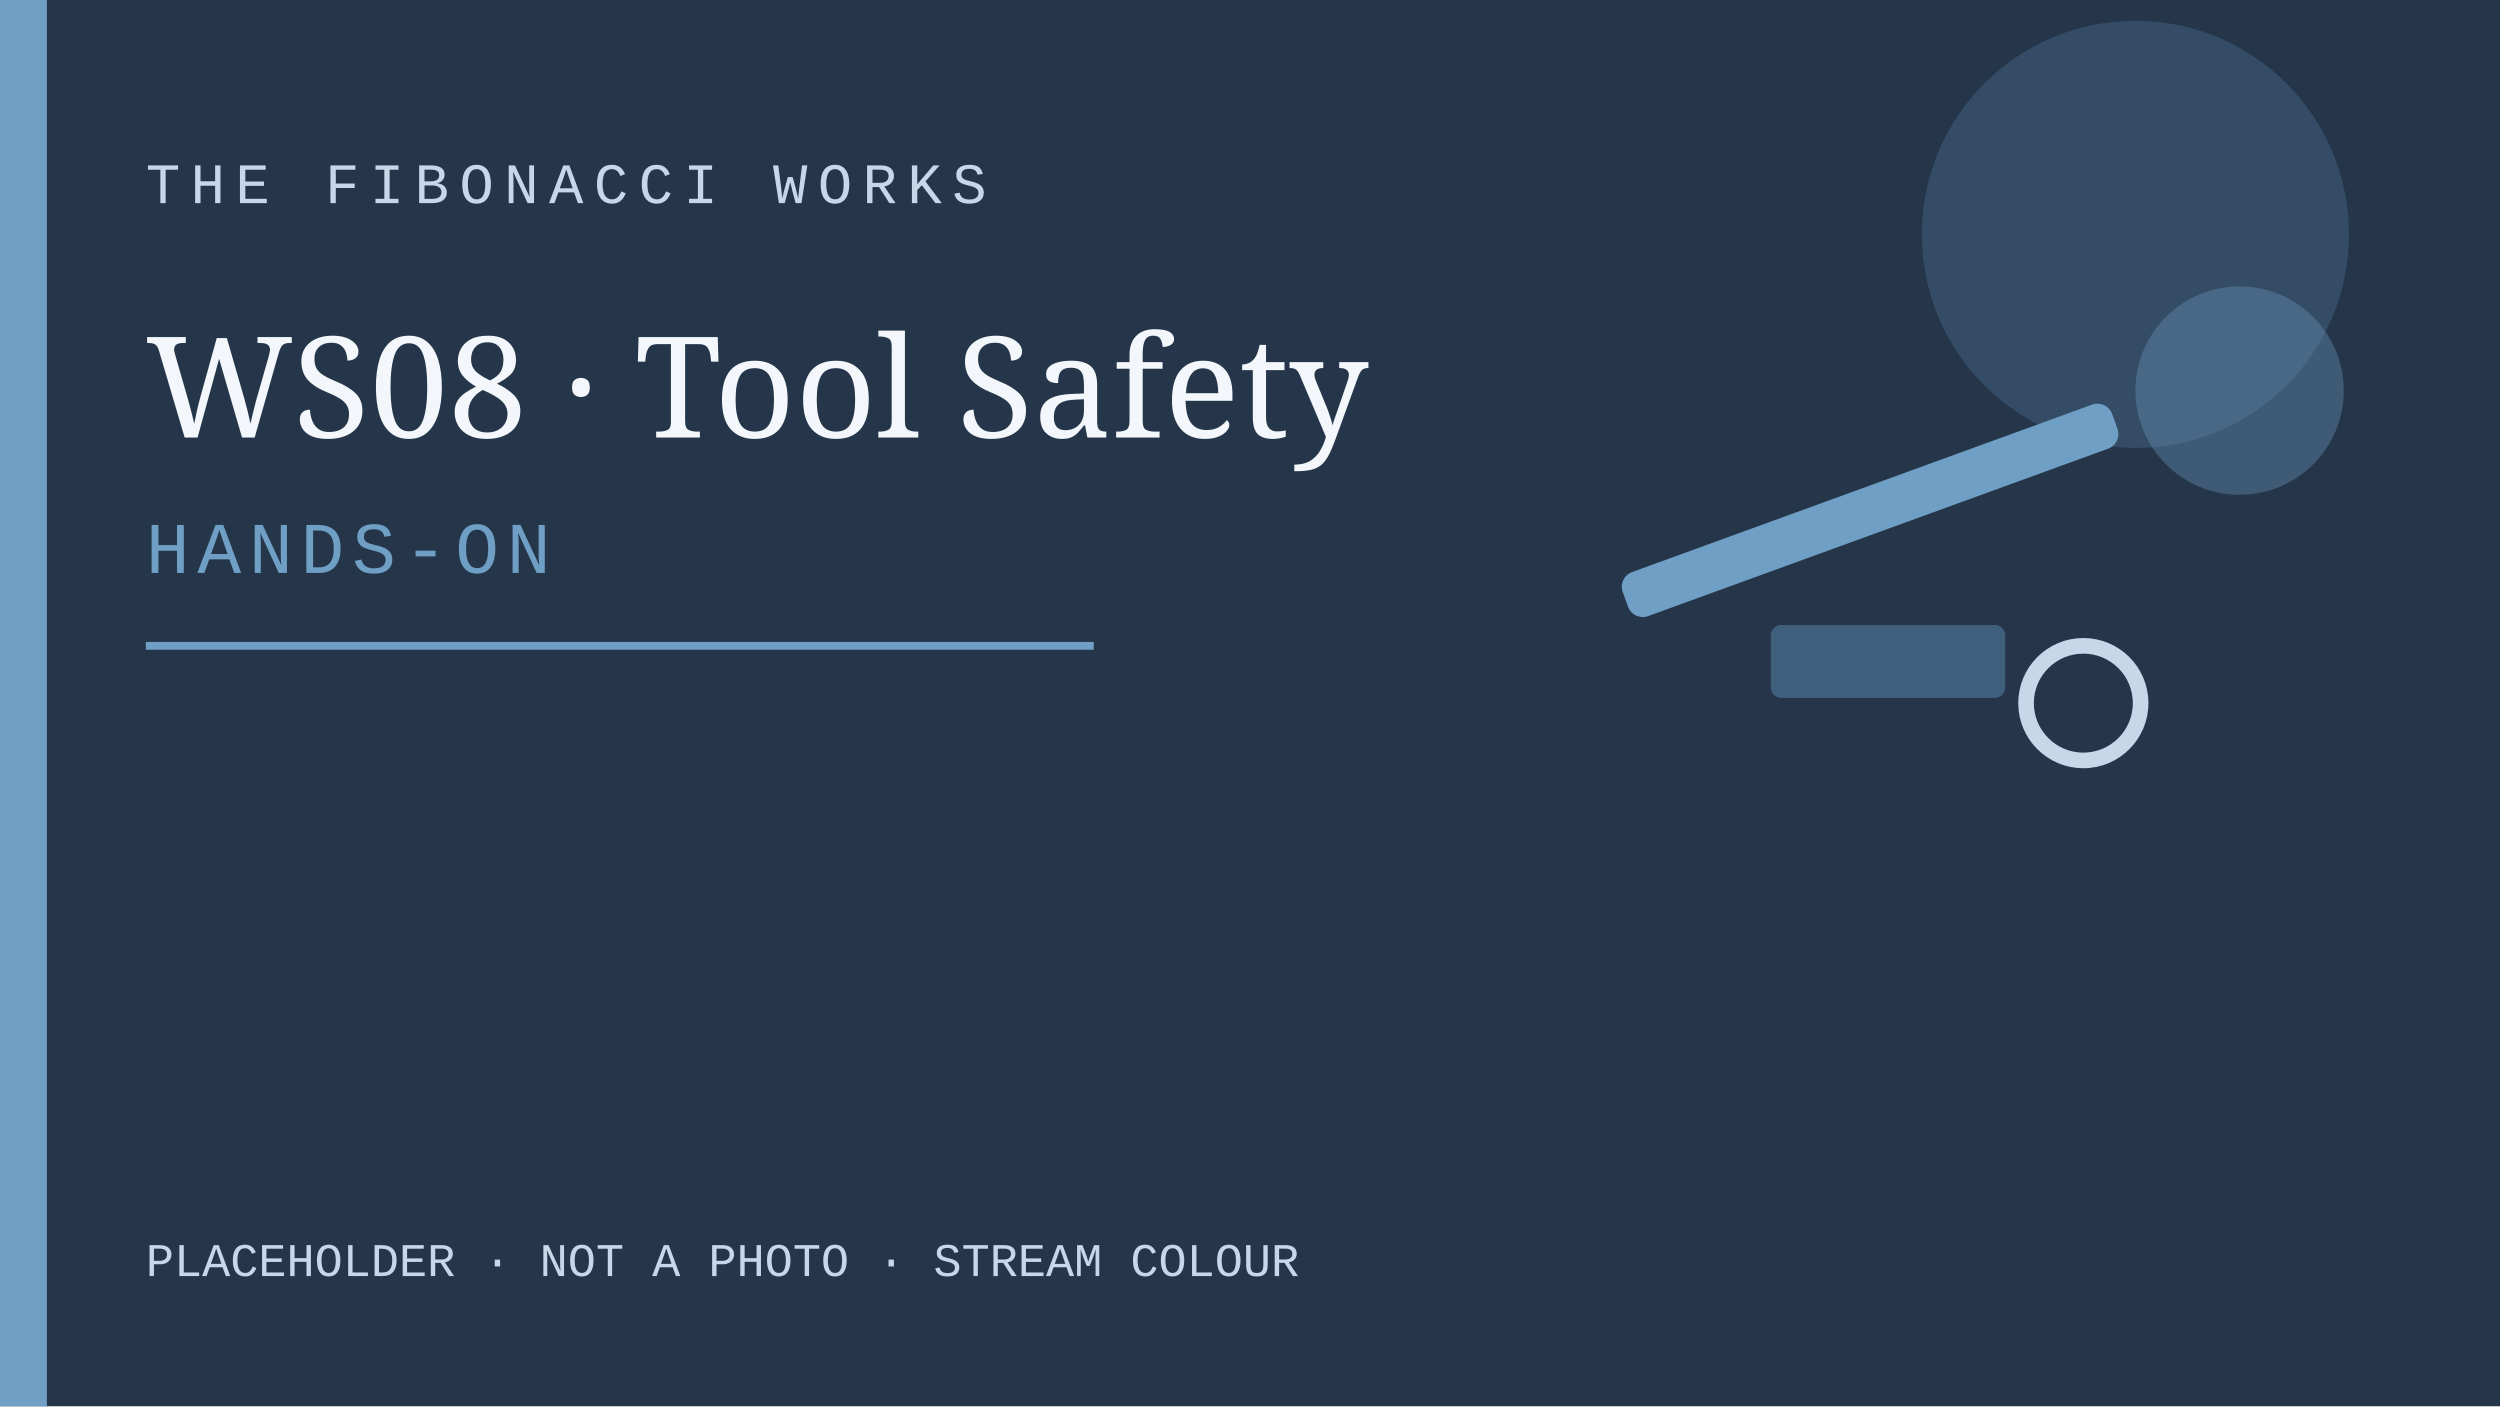
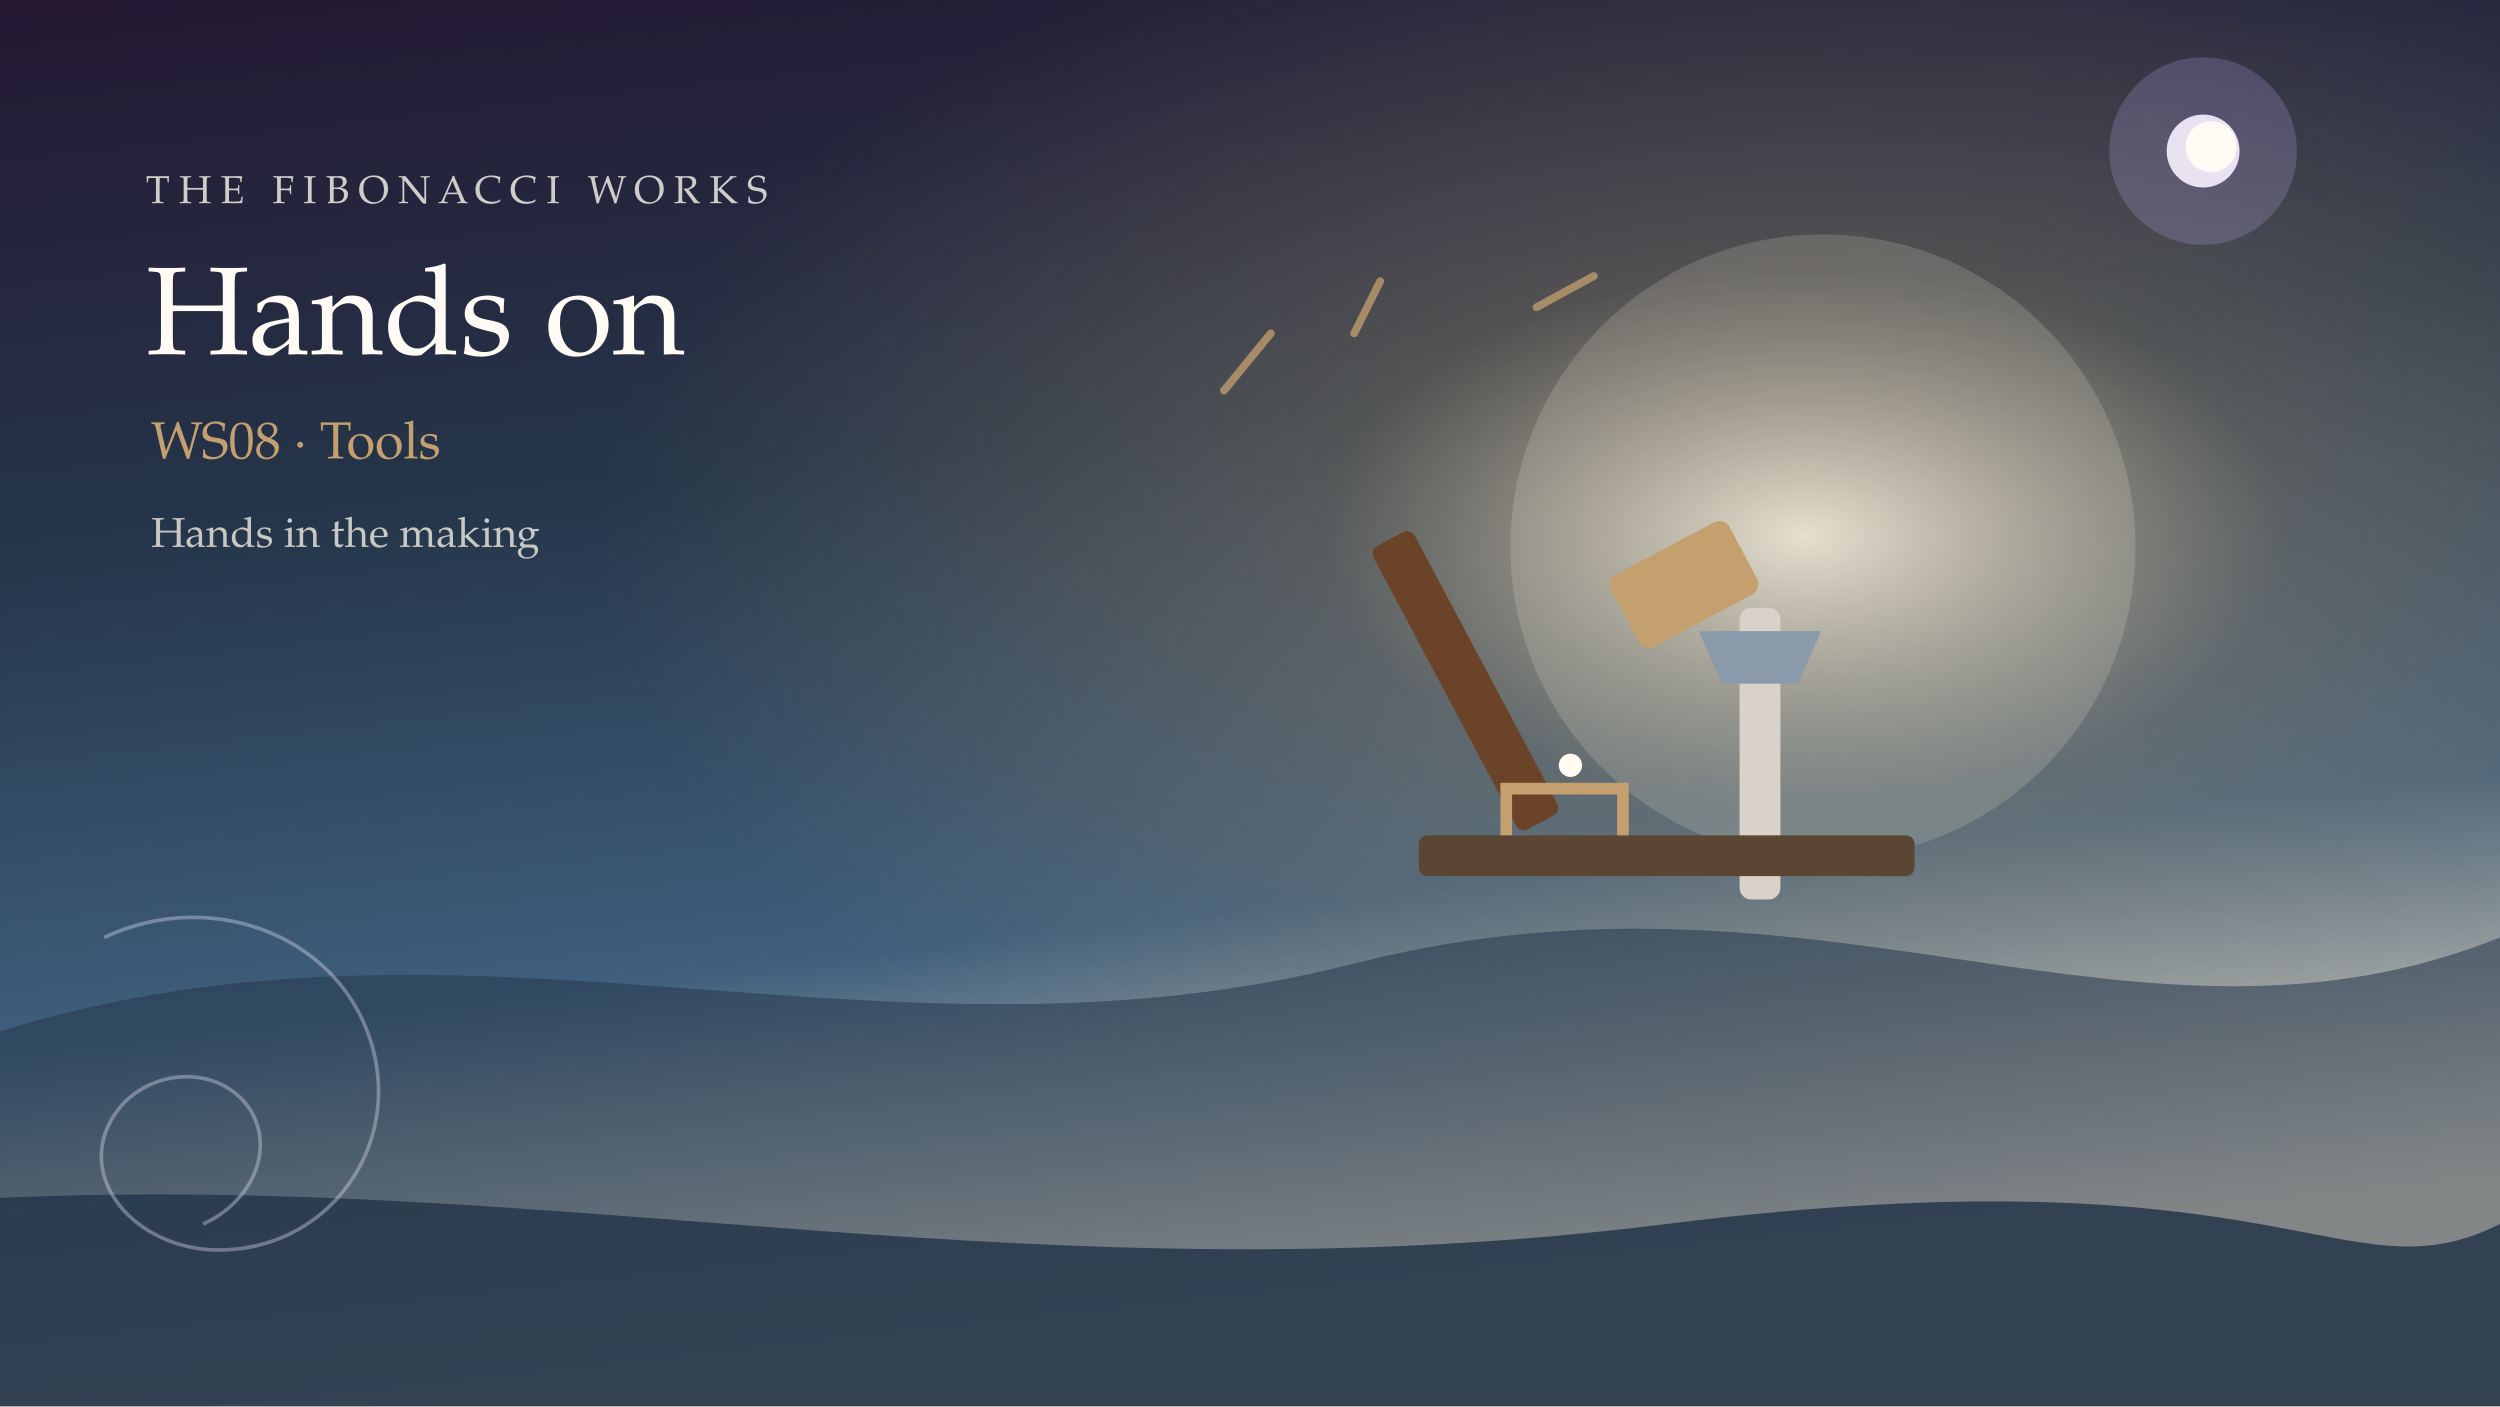
- <svg xmlns="http://www.w3.org/2000/svg" width="960" height="540" viewBox="0 0 960 540" role="img" aria-label="WS08 · Tool Safety Hands-On">
-   <rect width="960" height="540" fill="#25364a" />
-   <rect x="0" y="0" width="18" height="540" fill="#6f9fc4" />
-   <circle cx="820" cy="90" r="82" fill="#3f5f7c" opacity="0.55" />
-   <circle cx="860" cy="150" r="40" fill="#6f9fc4" opacity="0.35" />
-   <text x="56" y="78" fill="#c5d7e8" font-family="Courier New, monospace" font-size="22" letter-spacing="4">THE FIBONACCI WORKS</text>
-   <text x="56" y="168" fill="#f3f7fb" font-family="Georgia, serif" font-size="54">WS08 · Tool Safety</text>
-   <text x="56" y="220" fill="#6f9fc4" font-family="Courier New, monospace" font-size="28" letter-spacing="3">HANDS-ON</text>
-   <line x1="56" y1="248" x2="420" y2="248" stroke="#6f9fc4" stroke-width="3" />
-   <g transform="translate(460,40)">
-     <rect x="159" y="150" width="200" height="18" rx="6" fill="#6f9fc4" transform="rotate(-20 250 160)" />
-     <rect x="220" y="200" width="90" height="28" rx="4" fill="#3f5f7c" />
-     <circle cx="340" cy="230" r="22" fill="none" stroke="#c5d7e8" stroke-width="6" />
+ <svg xmlns="http://www.w3.org/2000/svg" width="960" height="540" viewBox="0 0 960 540" role="img" aria-label="WS08 Tools — Hands on">
+   <defs>
+     <linearGradient id="sky" x1="0" y1="0" x2="0.2" y2="1">
+       <stop offset="0" stop-color="#241833" />
+       <stop offset="0.38" stop-color="#25364a" />
+       <stop offset="0.72" stop-color="#3f5f7c" />
+       <stop offset="1" stop-color="#f3e6cf" />
+     </linearGradient>
+     <radialGradient id="lantern" cx="72%" cy="38%" r="48%">
+       <stop offset="0" stop-color="#fff6e2" stop-opacity="0.85" />
+       <stop offset="0.4" stop-color="#c4a06f" stop-opacity="0.28" />
+       <stop offset="1" stop-color="#c4a06f" stop-opacity="0" />
+     </radialGradient>
+   </defs>
+   <rect width="960" height="540" fill="url(#sky)" />
+   <rect width="960" height="540" fill="url(#lantern)" />
+   <circle cx="846" cy="58" r="36" fill="#c8b6ff" opacity="0.2" />
+   <circle cx="846" cy="58" r="14" fill="#f7f1ff" opacity="0.9" />
+   <circle cx="849.08" cy="56.32" r="9.8" fill="#fffaf3" />
+   <path d="M0 396 C 180 340, 340 416, 520 370 S 820 416, 960 360 V 540 H 0 Z" fill="#25364a" opacity="0.55" />
+   <path d="M0 460 C 220 450, 400 500, 640 470 S 900 500, 960 470 V 540 H 0 Z" fill="#25364a" opacity="0.85" />
+   <path d="M78 470 c 18-8 28-28 18-44 -12-18 -40-16 -52 2 -16 24 8 52 40 52 40 0 68-36 60-74 -10-46-62-66-104-46" fill="none" stroke="#efe8ff" stroke-width="1.4" opacity="0.35" />
+   <g stroke="#c4a06f" stroke-width="3" stroke-linecap="round" opacity="0.75" fill="none">
+     <path d="M470 150 l18 -22" />
+     <path d="M520 128 l10 -20" />
+     <path d="M590 118 l22 -12" />
  </g>
-   <text x="56" y="490" fill="#c5d7e8" font-family="Courier New, monospace" font-size="18">PLACEHOLDER · NOT A PHOTO · STREAM COLOUR</text>
+   <circle cx="700" cy="210" r="120" fill="#fff6e0" opacity="0.16" />
+   <g transform="translate(500 155) scale(1.12)">
+     <rect x="48" y="40" width="16" height="110" rx="3" fill="#6b4328" transform="rotate(-28 56 95)" />
+     <rect x="108" y="48" width="46" height="28" rx="4" fill="#c4a06f" transform="rotate(-28 131 62)" />
+     <rect x="150" y="70" width="14" height="100" rx="4" fill="#d8d2c8" />
+     <path d="M136 78 H 178 L 170 96 H 144 Z" fill="#8a9aab" />
+     <rect x="40" y="148" width="170" height="14" rx="3" fill="#5a4632" />
+     <path d="M70 148 V132 H 110 V148" fill="none" stroke="#c4a06f" stroke-width="4" />
+     <circle cx="92" cy="124" r="4" fill="#fffaf2" />
+   </g>
+   <text x="56" y="78" fill="#f6f1e6" font-family="Georgia, Palatino, serif" font-size="15" letter-spacing="3.5" opacity="0.82">THE FIBONACCI WORKS</text>
+   <text x="56" y="136" fill="#fffaf3" font-family="Georgia, Palatino, serif" font-size="48">Hands on</text>
+   <text x="58" y="176" fill="#c4a06f" font-family="Georgia, Palatino, serif" font-size="20">WS08 · Tools</text>
+   <text x="58" y="210" fill="#f6f1e6" font-family="Georgia, Palatino, serif" font-size="16" opacity="0.78">Hands in the making</text>
</svg>
